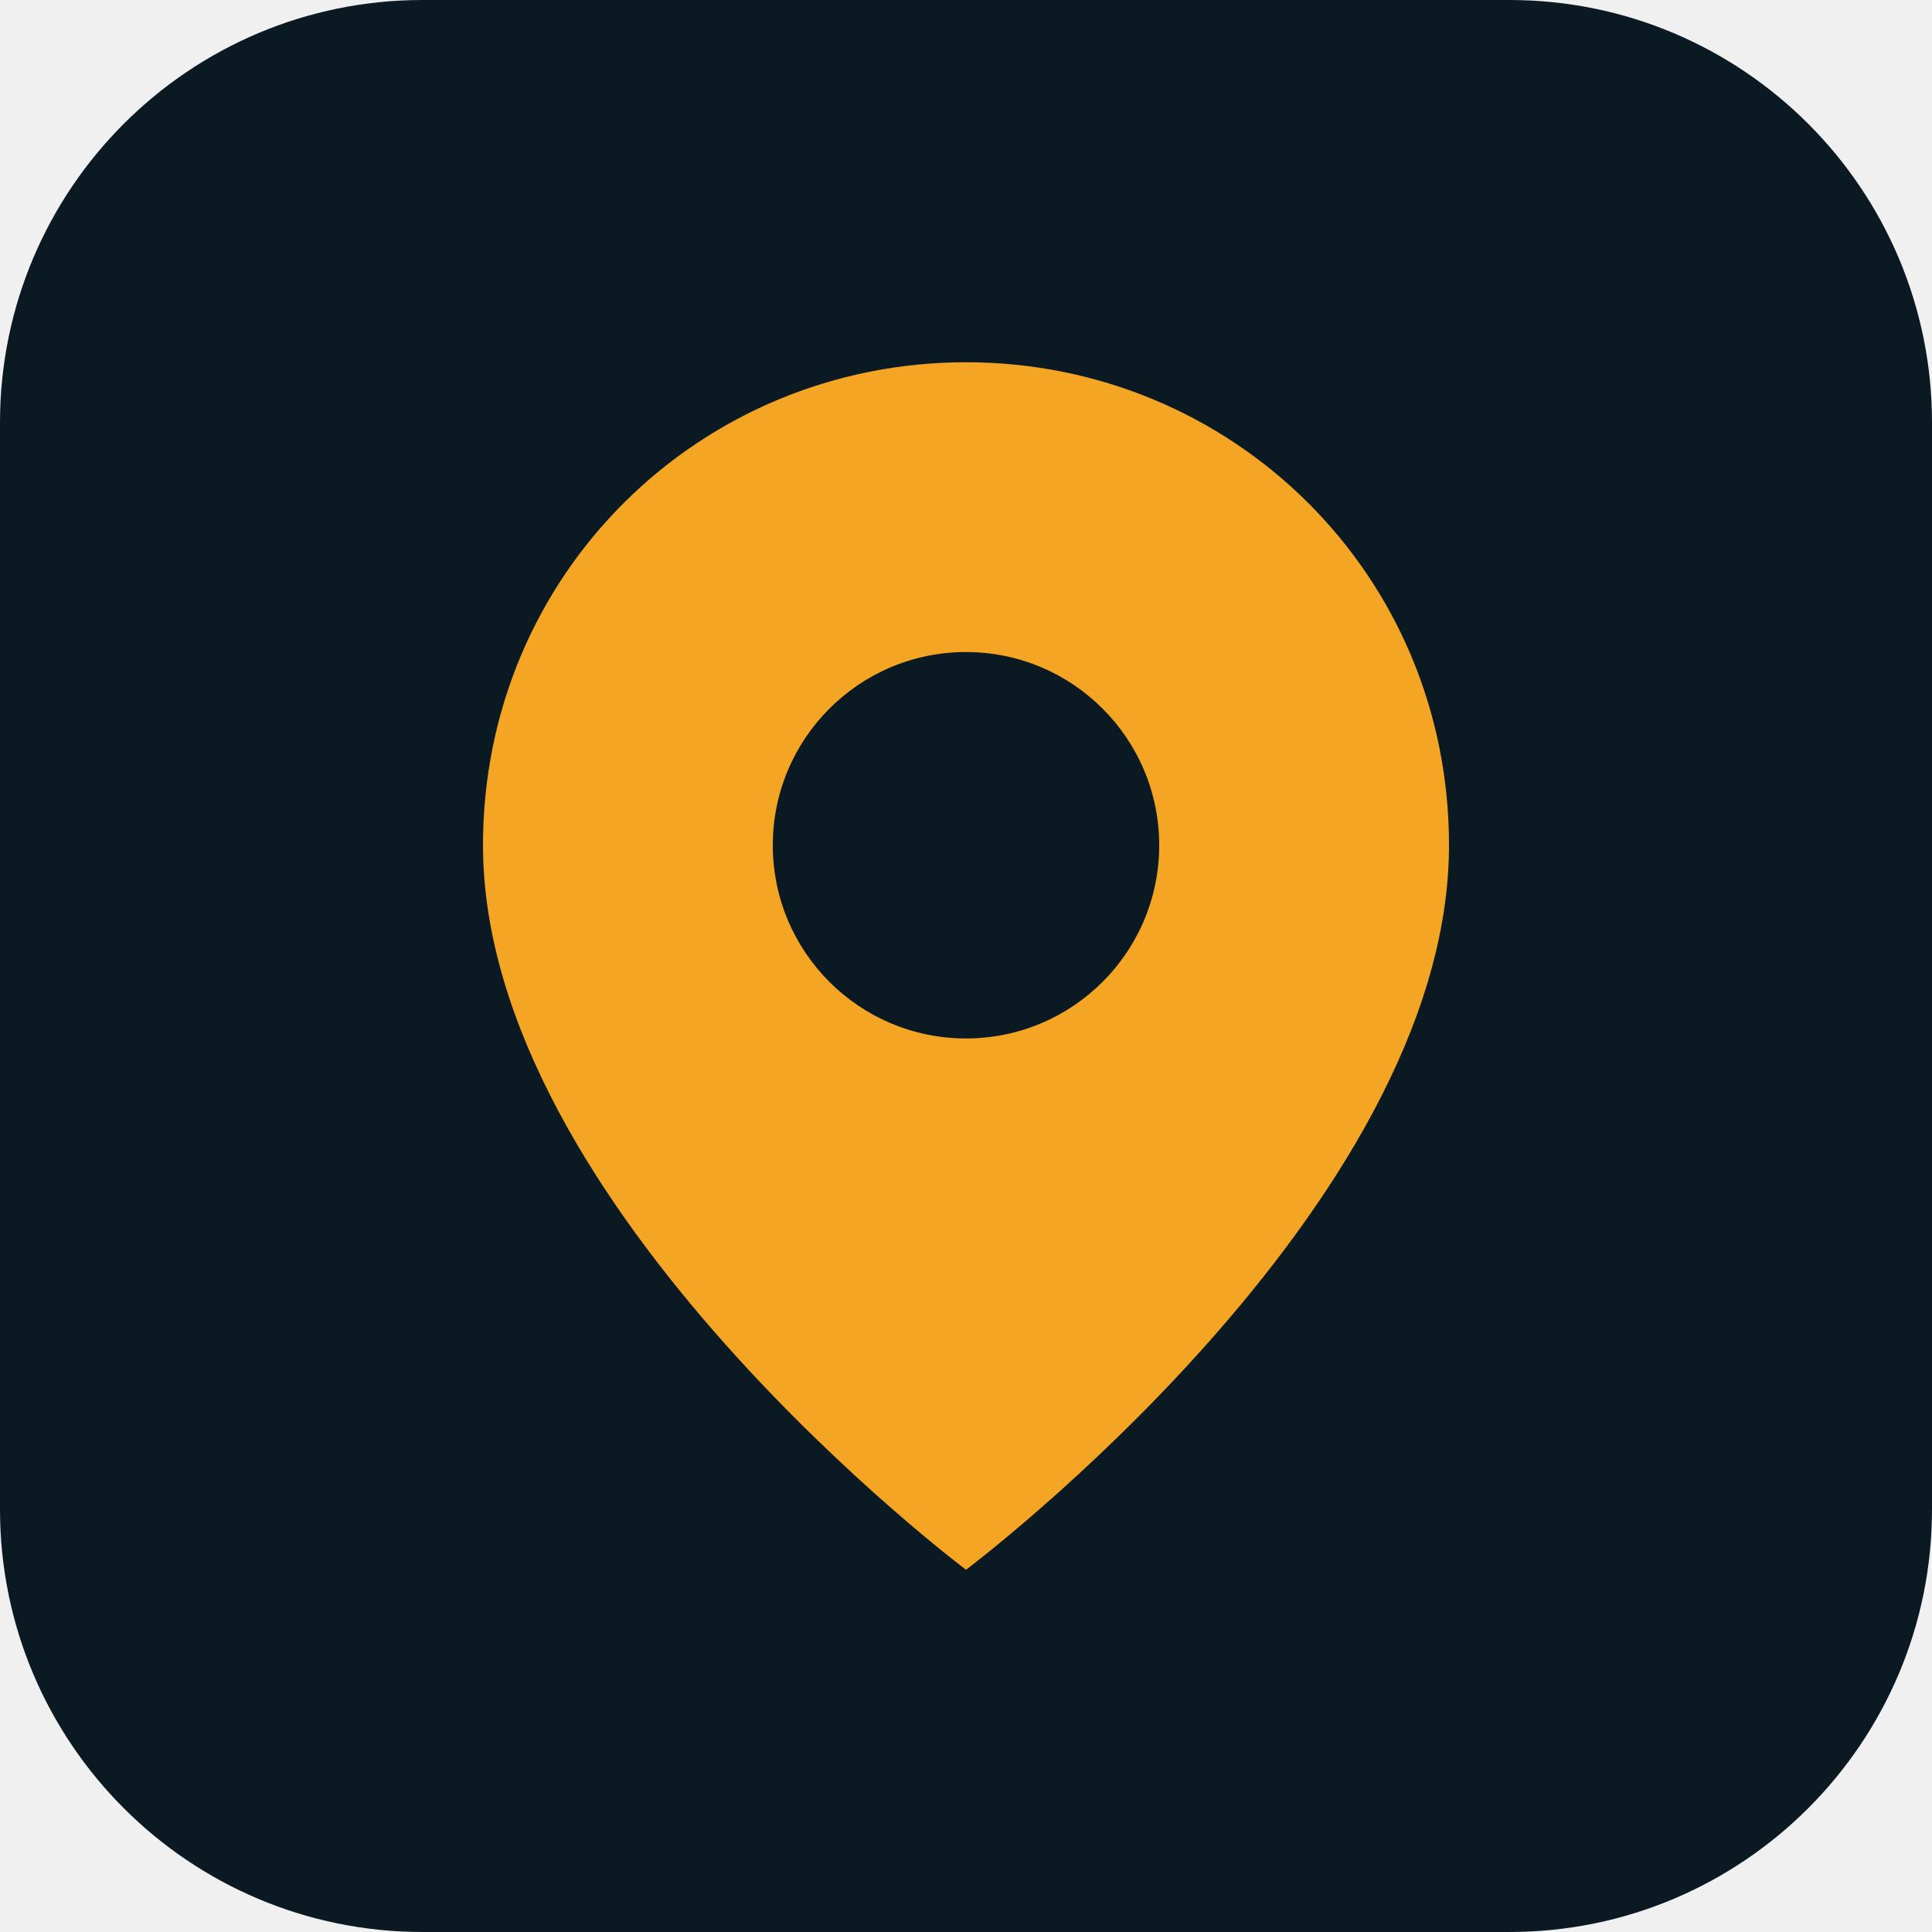
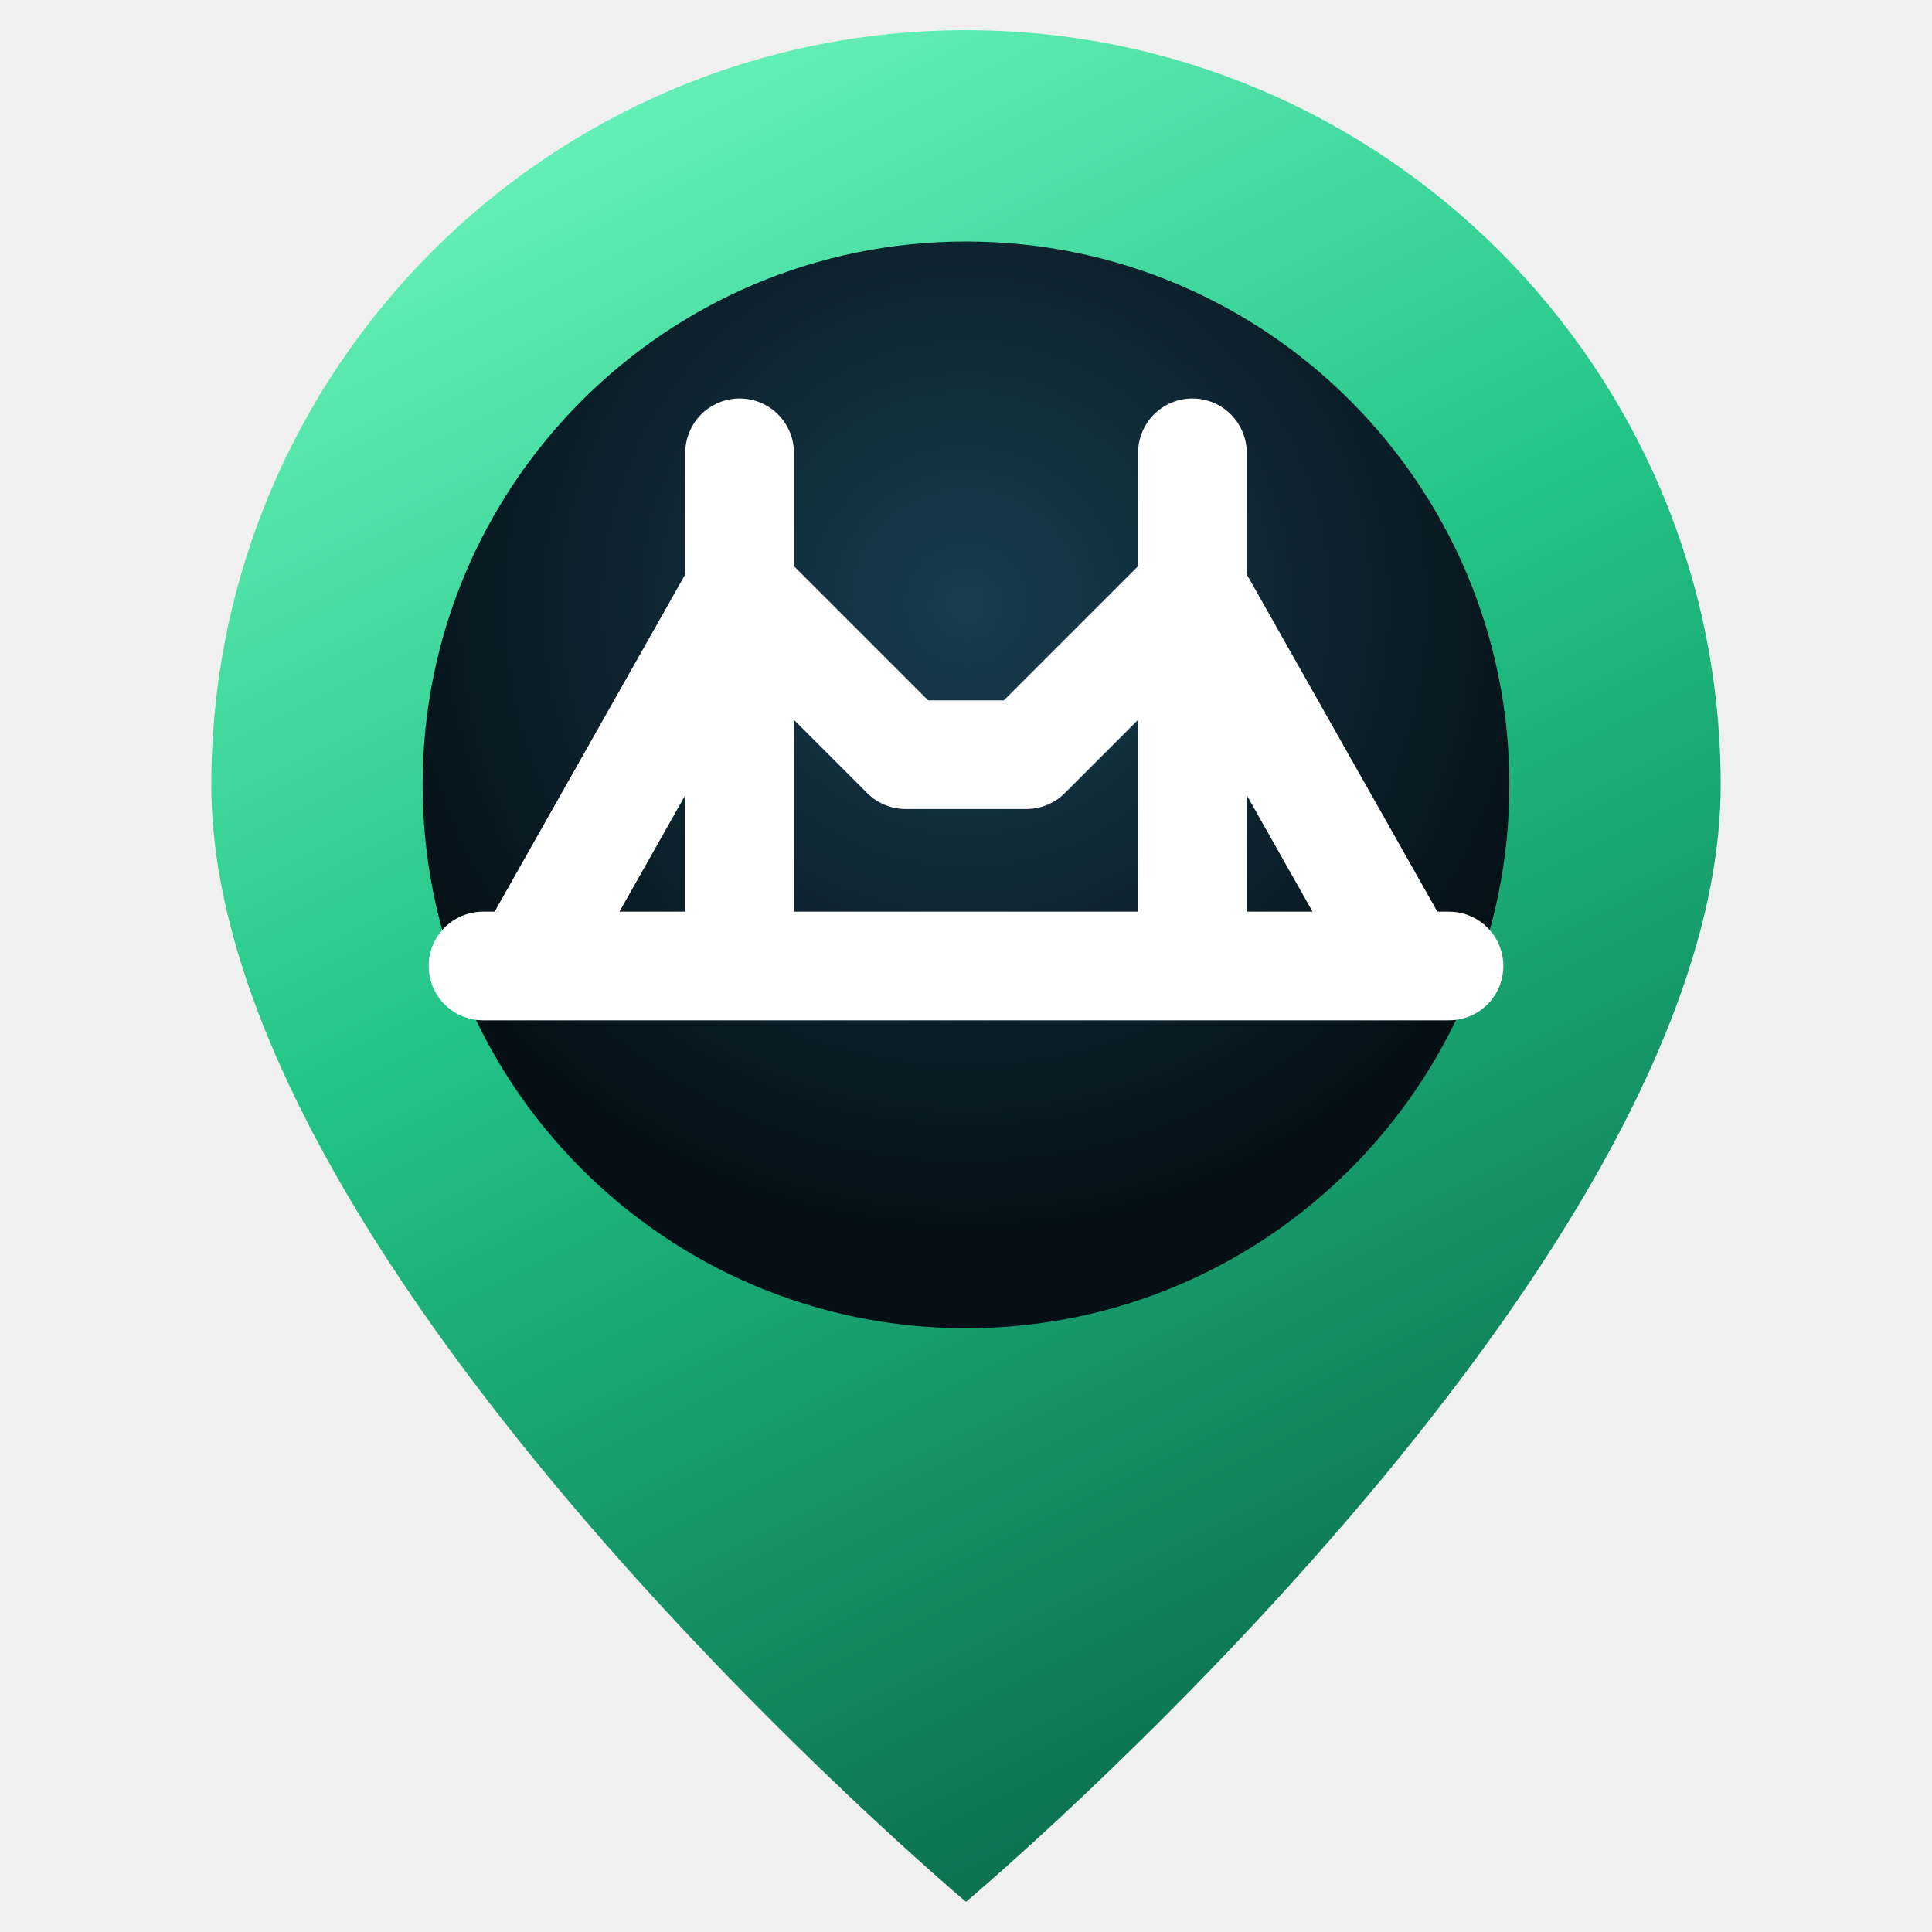
- <svg xmlns="http://www.w3.org/2000/svg" viewBox="0 0 32 32">
-   <rect width="32" height="32" rx="7" fill="#0B1A22" />
-   <path d="M16 6c-4.4 0-8 3.5-8 8 0 6 8 12 8 12s8-6 8-12c0-4.5-3.6-8-8-8Z" fill="#F5A524" />
-   <circle cx="16" cy="14" r="3.2" fill="#0B1A22" />
+ <svg xmlns="http://www.w3.org/2000/svg" viewBox="0 0 64 64">
+   <defs>
+     <linearGradient id="p" x1="16" y1="2" x2="46" y2="62" gradientUnits="userSpaceOnUse">
+       <stop offset="0" stop-color="#6ef5bd" />
+       <stop offset=".42" stop-color="#22c487" />
+       <stop offset="1" stop-color="#086447" />
+     </linearGradient>
+     <radialGradient id="d" cx="32" cy="20" r="21" gradientUnits="userSpaceOnUse">
+       <stop offset="0" stop-color="#173d4f" />
+       <stop offset="1" stop-color="#050f15" />
+     </radialGradient>
+   </defs>
+   <path d="M32 63C32 63 7 42 7 26a25 25 0 0 1 50 0C57 42 32 63 32 63Z" fill="url(#p)" />
+   <circle cx="32" cy="26" r="18" fill="url(#d)" />
+   <g fill="none" stroke="#fff" stroke-linecap="round" stroke-linejoin="round" stroke-width="3.6">
+     <path d="M24.5 15v16M39.5 15v16" />
+     <path d="M18 31 24.5 19.5 30 25h4l5.5-5.5L46 31" />
+     <path d="M16 32h32" />
+   </g>
</svg>
